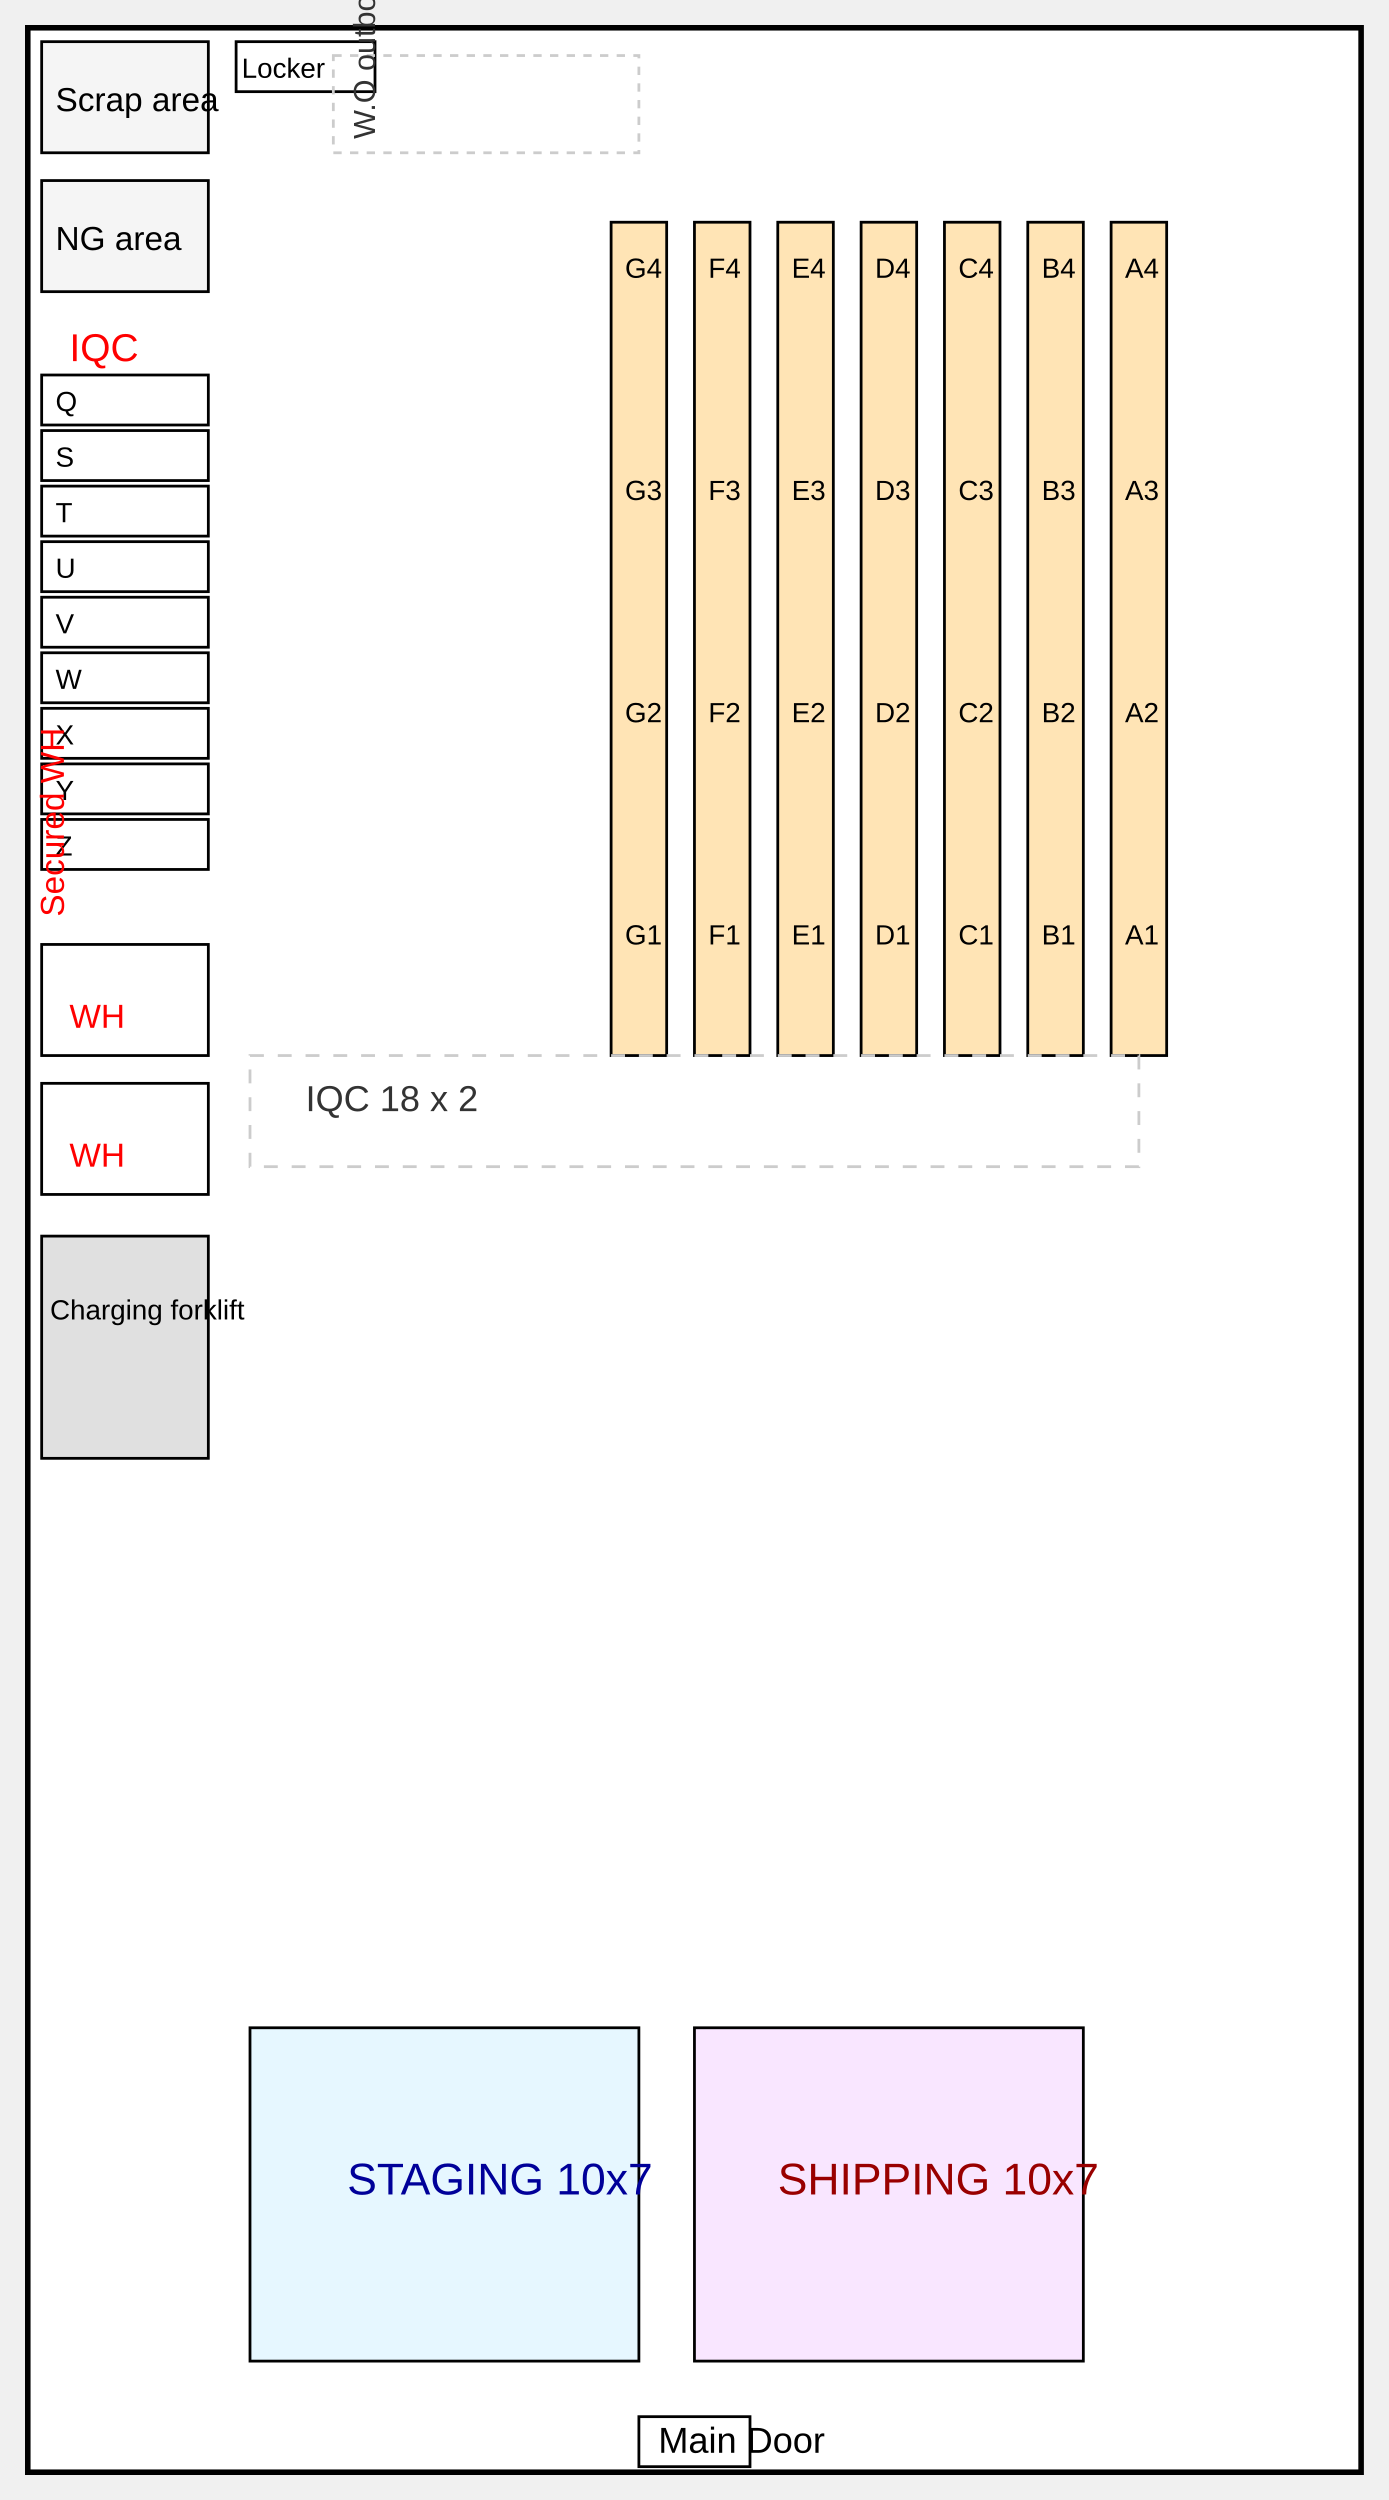
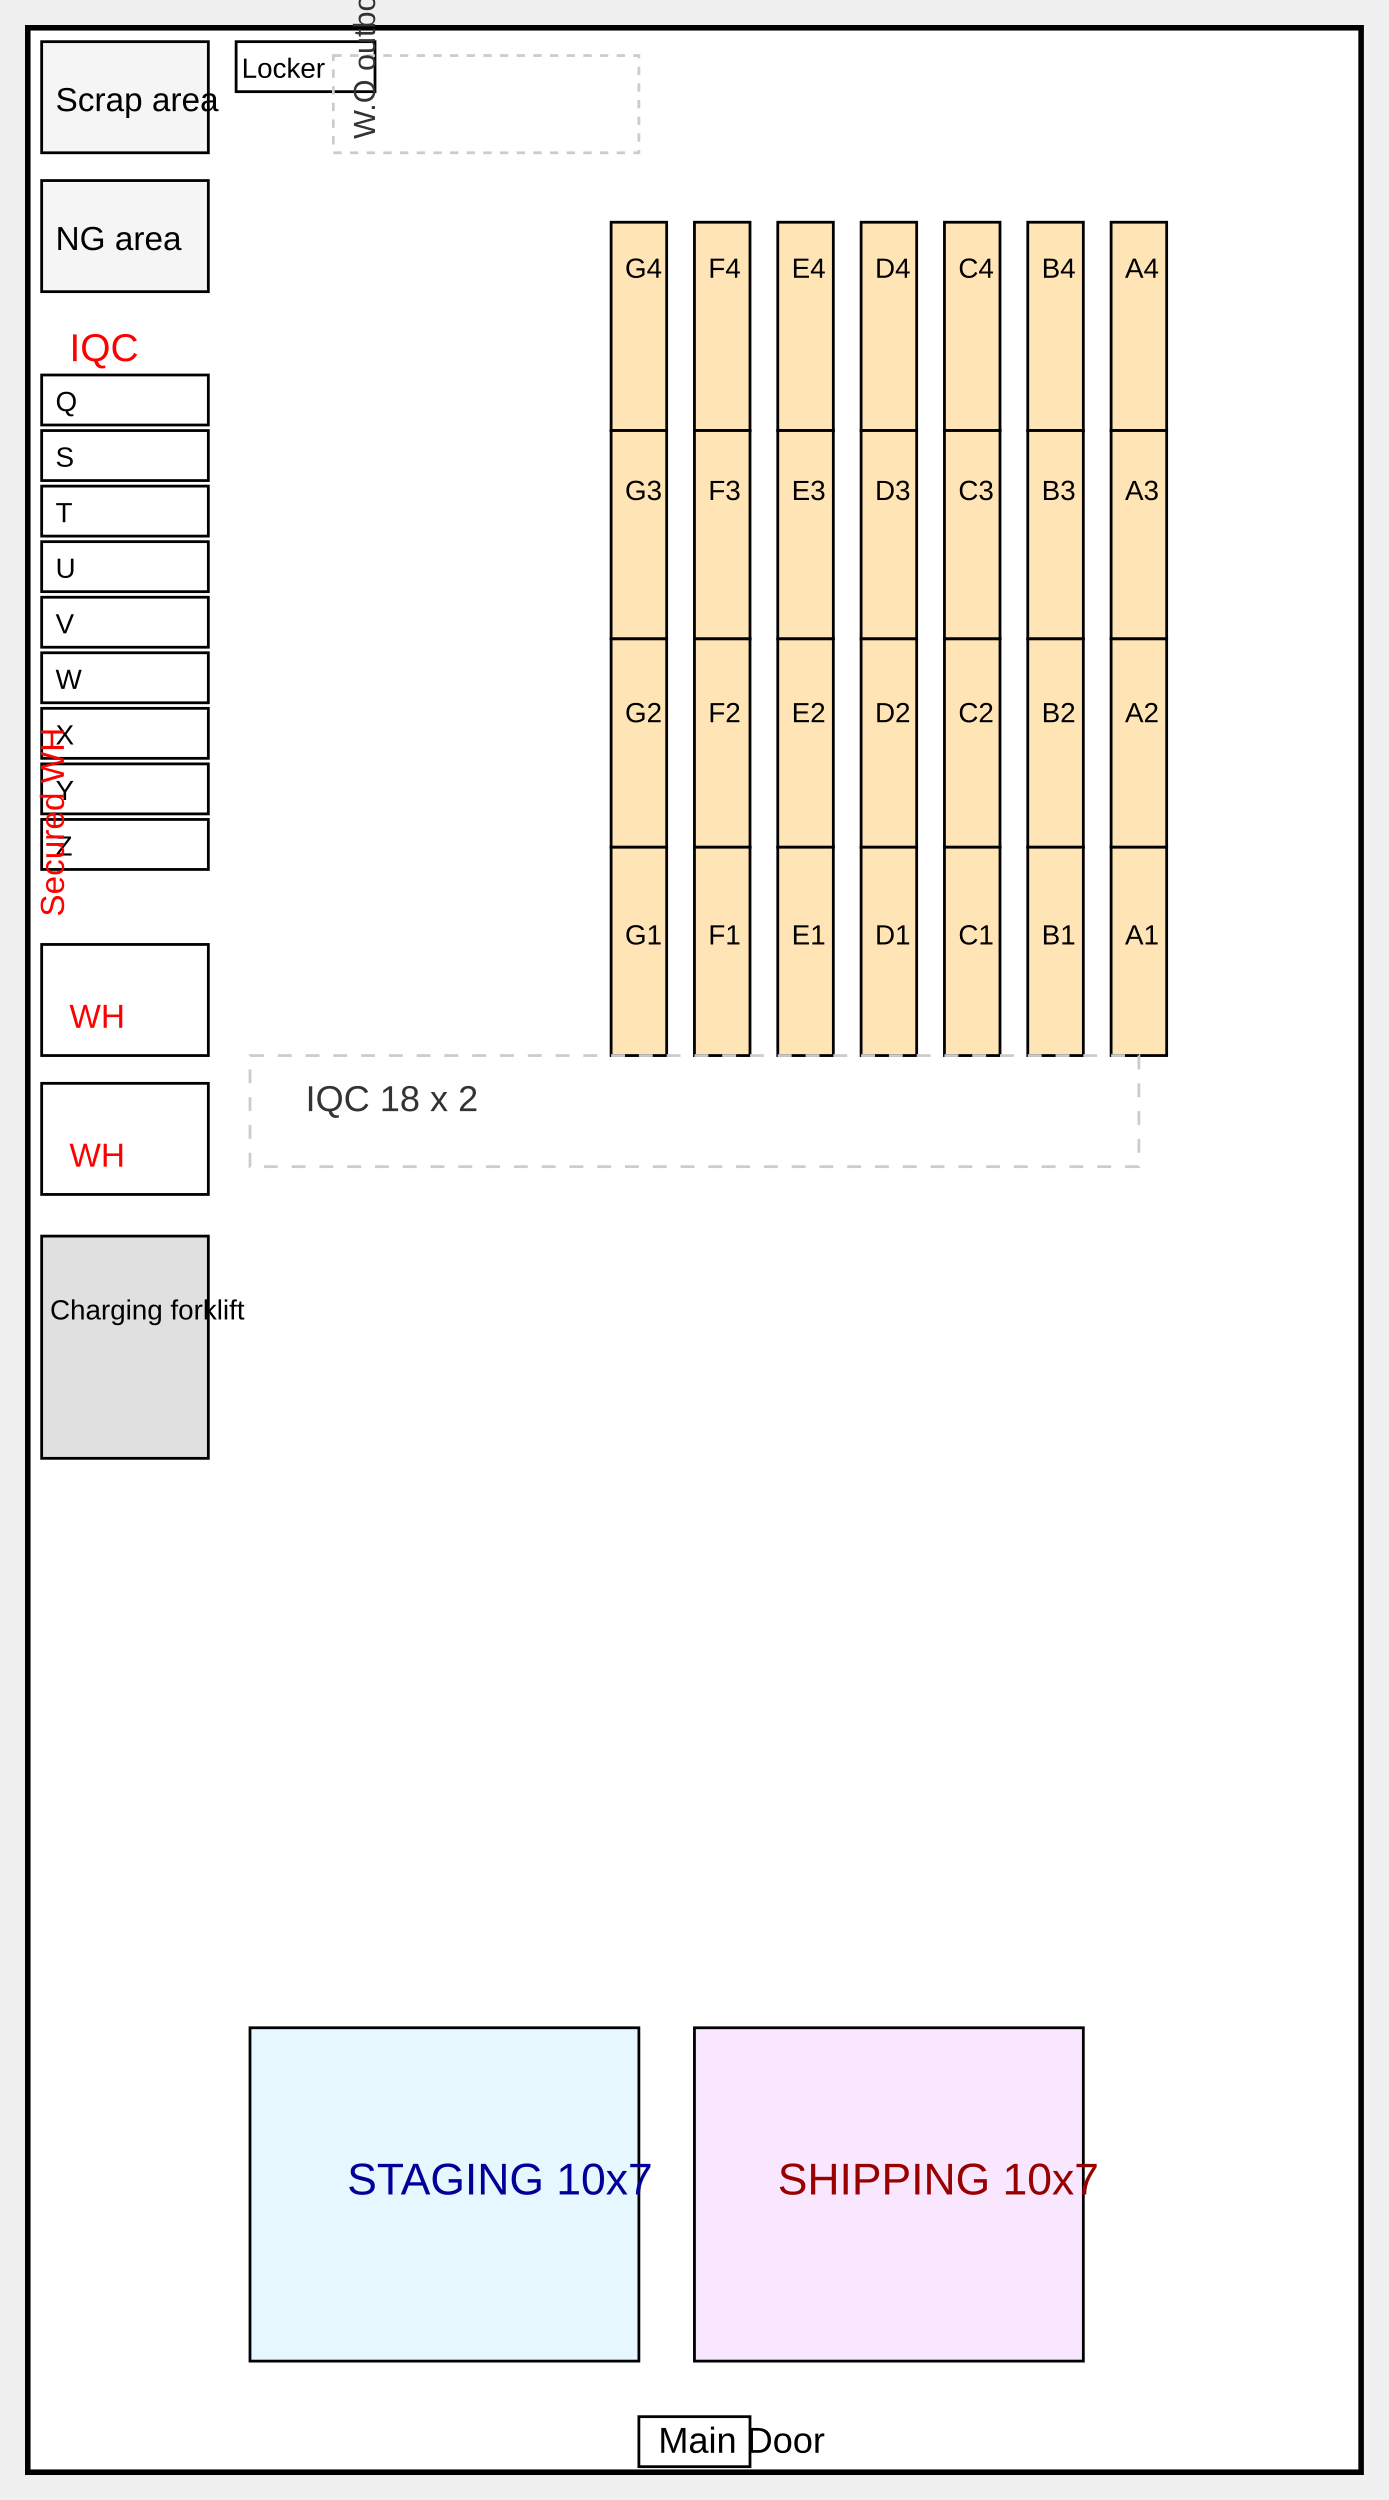
<svg xmlns="http://www.w3.org/2000/svg" width="500" height="900" viewBox="0 0 500 900">
  <rect x="10" y="10" width="480" height="880" fill="#fff" stroke="#000" stroke-width="2" />
  <rect x="15" y="15" width="60" height="40" fill="#f5f5f5" stroke="#000" />
  <text x="20" y="40" font-size="12" font-family="Arial">Scrap area</text>
  <rect x="15" y="65" width="60" height="40" fill="#f5f5f5" stroke="#000" />
  <text x="20" y="90" font-size="12" font-family="Arial">NG area</text>
  <text x="25" y="130" font-size="14" font-family="Arial" fill="red">IQC</text>
  <g font-size="10" font-family="Arial">
    <rect x="15" y="135" width="60" height="18" fill="#fff" stroke="#000" />
    <text x="20" y="148">Q</text>
    <rect x="15" y="155" width="60" height="18" fill="#fff" stroke="#000" />
    <text x="20" y="168">S</text>
    <rect x="15" y="175" width="60" height="18" fill="#fff" stroke="#000" />
    <text x="20" y="188">T</text>
    <rect x="15" y="195" width="60" height="18" fill="#fff" stroke="#000" />
    <text x="20" y="208">U</text>
    <rect x="15" y="215" width="60" height="18" fill="#fff" stroke="#000" />
    <text x="20" y="228">V</text>
    <rect x="15" y="235" width="60" height="18" fill="#fff" stroke="#000" />
    <text x="20" y="248">W</text>
    <rect x="15" y="255" width="60" height="18" fill="#fff" stroke="#000" />
    <text x="20" y="268">X</text>
    <rect x="15" y="275" width="60" height="18" fill="#fff" stroke="#000" />
    <text x="20" y="288">Y</text>
    <rect x="15" y="295" width="60" height="18" fill="#fff" stroke="#000" />
    <text x="20" y="308">Z</text>
  </g>
  <text x="23" y="330" font-size="12" fill="red" font-family="Arial" transform="rotate(-90 23,330)">Secured WH</text>
  <rect x="15" y="340" width="60" height="40" fill="#fff" stroke="#000" />
  <rect x="15" y="390" width="60" height="40" fill="#fff" stroke="#000" />
  <text x="25" y="370" font-size="12" font-family="Arial" fill="red">WH</text>
  <text x="25" y="420" font-size="12" font-family="Arial" fill="red">WH</text>
  <rect x="15" y="445" width="60" height="80" fill="#e0e0e0" stroke="#000" />
  <text x="18" y="475" font-size="10" font-family="Arial">Charging forklift</text>
  <rect x="85" y="15" width="50" height="18" fill="#fff" stroke="#000" />
  <text x="87" y="28" font-size="10" font-family="Arial">Locker</text>
  <g font-size="10" font-family="Arial">
-     <rect x="400" y="80" width="20" height="300" fill="#ffe4b5" stroke="#000" />
-     <text x="405" y="100" font-size="10">A4</text>
-     <text x="405" y="180" font-size="10">A3</text>
-     <text x="405" y="260" font-size="10">A2</text>
-     <text x="405" y="340" font-size="10">A1</text>
-     <rect x="370" y="80" width="20" height="300" fill="#ffe4b5" stroke="#000" />
-     <text x="375" y="100" font-size="10">B4</text>
-     <text x="375" y="180" font-size="10">B3</text>
-     <text x="375" y="260" font-size="10">B2</text>
-     <text x="375" y="340" font-size="10">B1</text>
-     <rect x="340" y="80" width="20" height="300" fill="#ffe4b5" stroke="#000" />
-     <text x="345" y="100" font-size="10">C4</text>
-     <text x="345" y="180" font-size="10">C3</text>
-     <text x="345" y="260" font-size="10">C2</text>
-     <text x="345" y="340" font-size="10">C1</text>
-     <rect x="310" y="80" width="20" height="300" fill="#ffe4b5" stroke="#000" />
-     <text x="315" y="100" font-size="10">D4</text>
-     <text x="315" y="180" font-size="10">D3</text>
-     <text x="315" y="260" font-size="10">D2</text>
-     <text x="315" y="340" font-size="10">D1</text>
-     <rect x="280" y="80" width="20" height="300" fill="#ffe4b5" stroke="#000" />
-     <text x="285" y="100" font-size="10">E4</text>
-     <text x="285" y="180" font-size="10">E3</text>
-     <text x="285" y="260" font-size="10">E2</text>
-     <text x="285" y="340" font-size="10">E1</text>
-     <rect x="250" y="80" width="20" height="300" fill="#ffe4b5" stroke="#000" />
-     <text x="255" y="100" font-size="10">F4</text>
-     <text x="255" y="180" font-size="10">F3</text>
-     <text x="255" y="260" font-size="10">F2</text>
-     <text x="255" y="340" font-size="10">F1</text>
-     <rect x="220" y="80" width="20" height="300" fill="#ffe4b5" stroke="#000" />
-     <text x="225" y="100" font-size="10">G4</text>
-     <text x="225" y="180" font-size="10">G3</text>
-     <text x="225" y="260" font-size="10">G2</text>
-     <text x="225" y="340" font-size="10">G1</text>
+     <g data-loc="A4" data-cell-id="cell-a4">
+       <rect x="400" y="80" width="20" height="75" fill="#ffe4b5" stroke="#000" />
+       <text x="405" y="100" font-size="10">A4</text>
+     </g>
+     <g data-loc="A3" data-cell-id="cell-a3">
+       <rect x="400" y="155" width="20" height="75" fill="#ffe4b5" stroke="#000" />
+       <text x="405" y="180" font-size="10">A3</text>
+     </g>
+     <g data-loc="A2" data-cell-id="cell-a2">
+       <rect x="400" y="230" width="20" height="75" fill="#ffe4b5" stroke="#000" />
+       <text x="405" y="260" font-size="10">A2</text>
+     </g>
+     <g data-loc="A1" data-cell-id="cell-a1">
+       <rect x="400" y="305" width="20" height="75" fill="#ffe4b5" stroke="#000" />
+       <text x="405" y="340" font-size="10">A1</text>
+     </g>
+     <g data-loc="B4" data-cell-id="cell-b4">
+       <rect x="370" y="80" width="20" height="75" fill="#ffe4b5" stroke="#000" />
+       <text x="375" y="100" font-size="10">B4</text>
+     </g>
+     <g data-loc="B3" data-cell-id="cell-b3">
+       <rect x="370" y="155" width="20" height="75" fill="#ffe4b5" stroke="#000" />
+       <text x="375" y="180" font-size="10">B3</text>
+     </g>
+     <g data-loc="B2" data-cell-id="cell-b2">
+       <rect x="370" y="230" width="20" height="75" fill="#ffe4b5" stroke="#000" />
+       <text x="375" y="260" font-size="10">B2</text>
+     </g>
+     <g data-loc="B1" data-cell-id="cell-b1">
+       <rect x="370" y="305" width="20" height="75" fill="#ffe4b5" stroke="#000" />
+       <text x="375" y="340" font-size="10">B1</text>
+     </g>
+     <g data-loc="C4" data-cell-id="cell-c4">
+       <rect x="340" y="80" width="20" height="75" fill="#ffe4b5" stroke="#000" />
+       <text x="345" y="100" font-size="10">C4</text>
+     </g>
+     <g data-loc="C3" data-cell-id="cell-c3">
+       <rect x="340" y="155" width="20" height="75" fill="#ffe4b5" stroke="#000" />
+       <text x="345" y="180" font-size="10">C3</text>
+     </g>
+     <g data-loc="C2" data-cell-id="cell-c2">
+       <rect x="340" y="230" width="20" height="75" fill="#ffe4b5" stroke="#000" />
+       <text x="345" y="260" font-size="10">C2</text>
+     </g>
+     <g data-loc="C1" data-cell-id="cell-c1">
+       <rect x="340" y="305" width="20" height="75" fill="#ffe4b5" stroke="#000" />
+       <text x="345" y="340" font-size="10">C1</text>
+     </g>
+     <g data-loc="D4" data-cell-id="cell-d4">
+       <rect x="310" y="80" width="20" height="75" fill="#ffe4b5" stroke="#000" />
+       <text x="315" y="100" font-size="10">D4</text>
+     </g>
+     <g data-loc="D3" data-cell-id="cell-d3">
+       <rect x="310" y="155" width="20" height="75" fill="#ffe4b5" stroke="#000" />
+       <text x="315" y="180" font-size="10">D3</text>
+     </g>
+     <g data-loc="D2" data-cell-id="cell-d2">
+       <rect x="310" y="230" width="20" height="75" fill="#ffe4b5" stroke="#000" />
+       <text x="315" y="260" font-size="10">D2</text>
+     </g>
+     <g data-loc="D1" data-cell-id="cell-d1">
+       <rect x="310" y="305" width="20" height="75" fill="#ffe4b5" stroke="#000" />
+       <text x="315" y="340" font-size="10">D1</text>
+     </g>
+     <g data-loc="E4" data-cell-id="cell-e4">
+       <rect x="280" y="80" width="20" height="75" fill="#ffe4b5" stroke="#000" />
+       <text x="285" y="100" font-size="10">E4</text>
+     </g>
+     <g data-loc="E3" data-cell-id="cell-e3">
+       <rect x="280" y="155" width="20" height="75" fill="#ffe4b5" stroke="#000" />
+       <text x="285" y="180" font-size="10">E3</text>
+     </g>
+     <g data-loc="E2" data-cell-id="cell-e2">
+       <rect x="280" y="230" width="20" height="75" fill="#ffe4b5" stroke="#000" />
+       <text x="285" y="260" font-size="10">E2</text>
+     </g>
+     <g data-loc="E1" data-cell-id="cell-e1">
+       <rect x="280" y="305" width="20" height="75" fill="#ffe4b5" stroke="#000" />
+       <text x="285" y="340" font-size="10">E1</text>
+     </g>
+     <g data-loc="F4" data-cell-id="cell-f4">
+       <rect x="250" y="80" width="20" height="75" fill="#ffe4b5" stroke="#000" />
+       <text x="255" y="100" font-size="10">F4</text>
+     </g>
+     <g data-loc="F3" data-cell-id="cell-f3">
+       <rect x="250" y="155" width="20" height="75" fill="#ffe4b5" stroke="#000" />
+       <text x="255" y="180" font-size="10">F3</text>
+     </g>
+     <g data-loc="F2" data-cell-id="cell-f2">
+       <rect x="250" y="230" width="20" height="75" fill="#ffe4b5" stroke="#000" />
+       <text x="255" y="260" font-size="10">F2</text>
+     </g>
+     <g data-loc="F1" data-cell-id="cell-f1">
+       <rect x="250" y="305" width="20" height="75" fill="#ffe4b5" stroke="#000" />
+       <text x="255" y="340" font-size="10">F1</text>
+     </g>
+     <g data-loc="G4" data-cell-id="cell-g4">
+       <rect x="220" y="80" width="20" height="75" fill="#ffe4b5" stroke="#000" />
+       <text x="225" y="100" font-size="10">G4</text>
+     </g>
+     <g data-loc="G3" data-cell-id="cell-g3">
+       <rect x="220" y="155" width="20" height="75" fill="#ffe4b5" stroke="#000" />
+       <text x="225" y="180" font-size="10">G3</text>
+     </g>
+     <g data-loc="G2" data-cell-id="cell-g2">
+       <rect x="220" y="230" width="20" height="75" fill="#ffe4b5" stroke="#000" />
+       <text x="225" y="260" font-size="10">G2</text>
+     </g>
+     <g data-loc="G1" data-cell-id="cell-g1">
+       <rect x="220" y="305" width="20" height="75" fill="#ffe4b5" stroke="#000" />
+       <text x="225" y="340" font-size="10">G1</text>
+     </g>
  </g>
  <rect x="90" y="380" width="320" height="40" fill="none" stroke="#ccc" stroke-dasharray="5,5" />
  <text x="110" y="400" font-size="13" font-family="Arial" fill="#333">IQC 18 x 2</text>
  <rect x="120" y="20" width="110" height="35" fill="none" stroke="#ccc" stroke-dasharray="3,3" />
  <text x="125" y="40" font-size="11" font-family="Arial" fill="#333" transform="rotate(-90 135,40)">W.O outbound</text>
  <rect x="90" y="730" width="140" height="120" fill="#e6f7ff" stroke="#000" />
  <text x="125" y="790" font-size="16" font-family="Arial" fill="#009">STAGING 10x7</text>
  <rect x="250" y="730" width="140" height="120" fill="#f9e6ff" stroke="#000" />
  <text x="280" y="790" font-size="16" font-family="Arial" fill="#900">SHIPPING 10x7</text>
  <rect x="230" y="870" width="40" height="18" fill="#fff" stroke="#000" />
  <text x="237" y="883" font-size="13" font-family="Arial">Main Door</text>
</svg>
